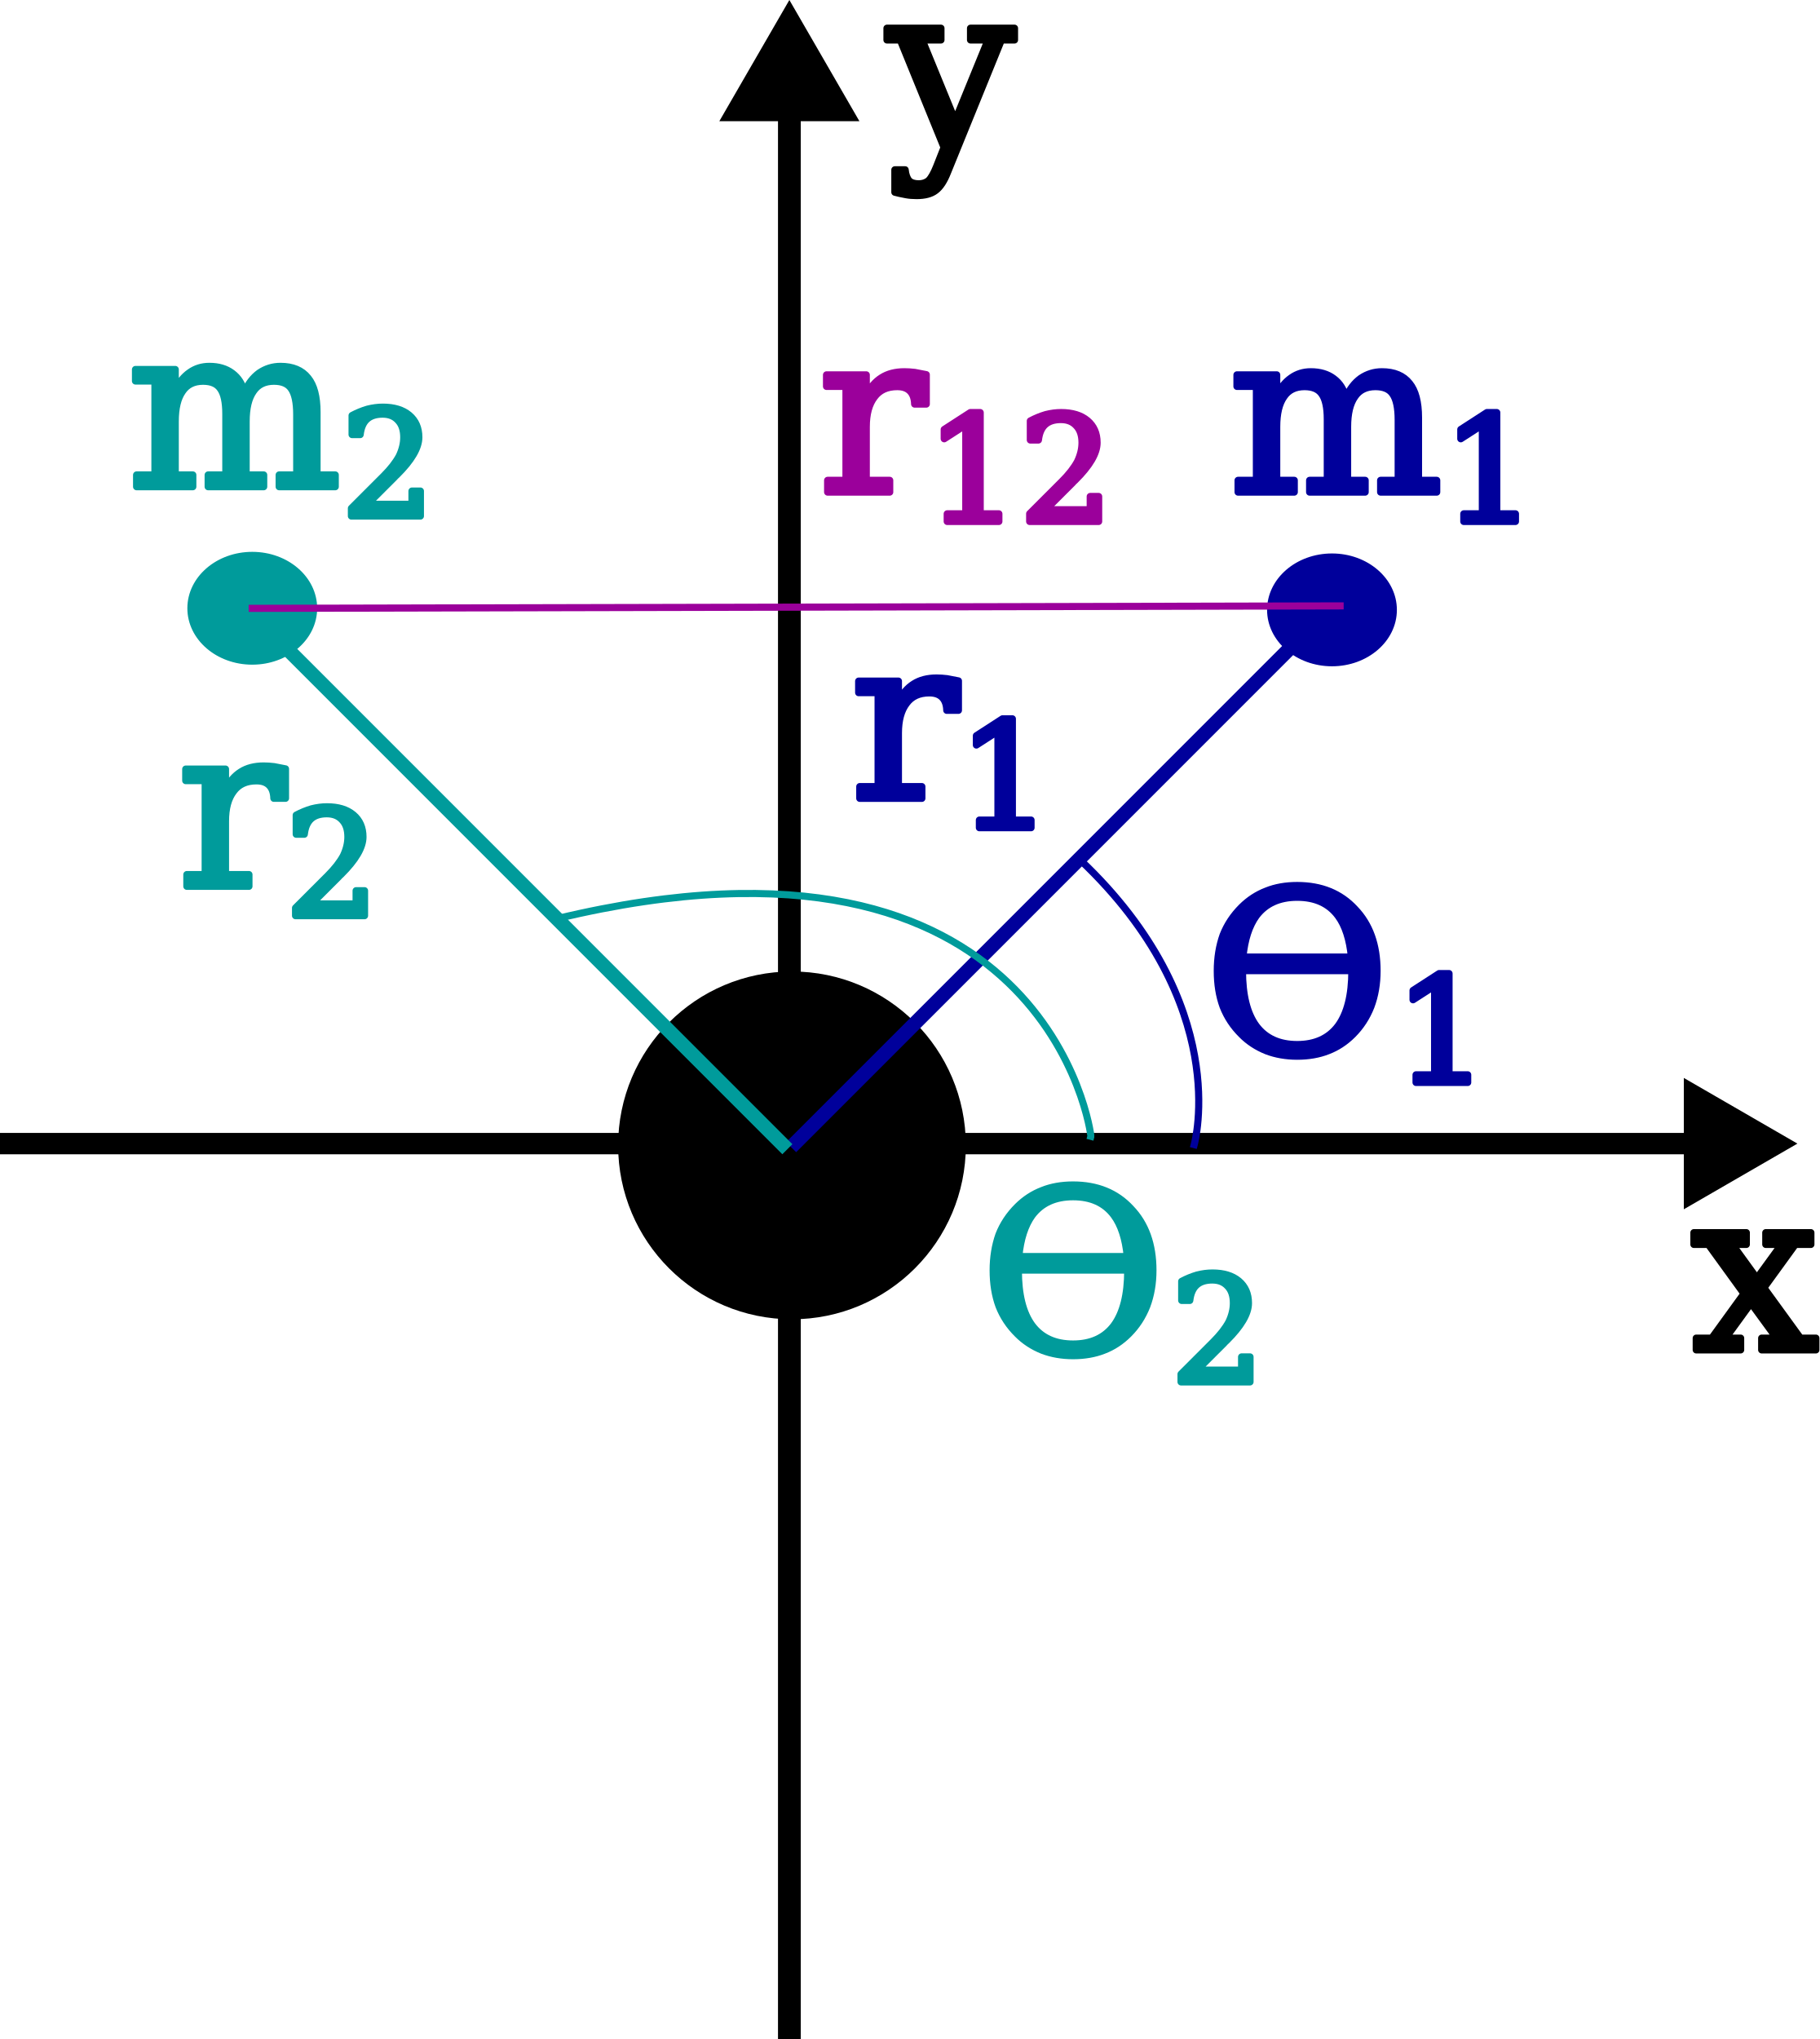
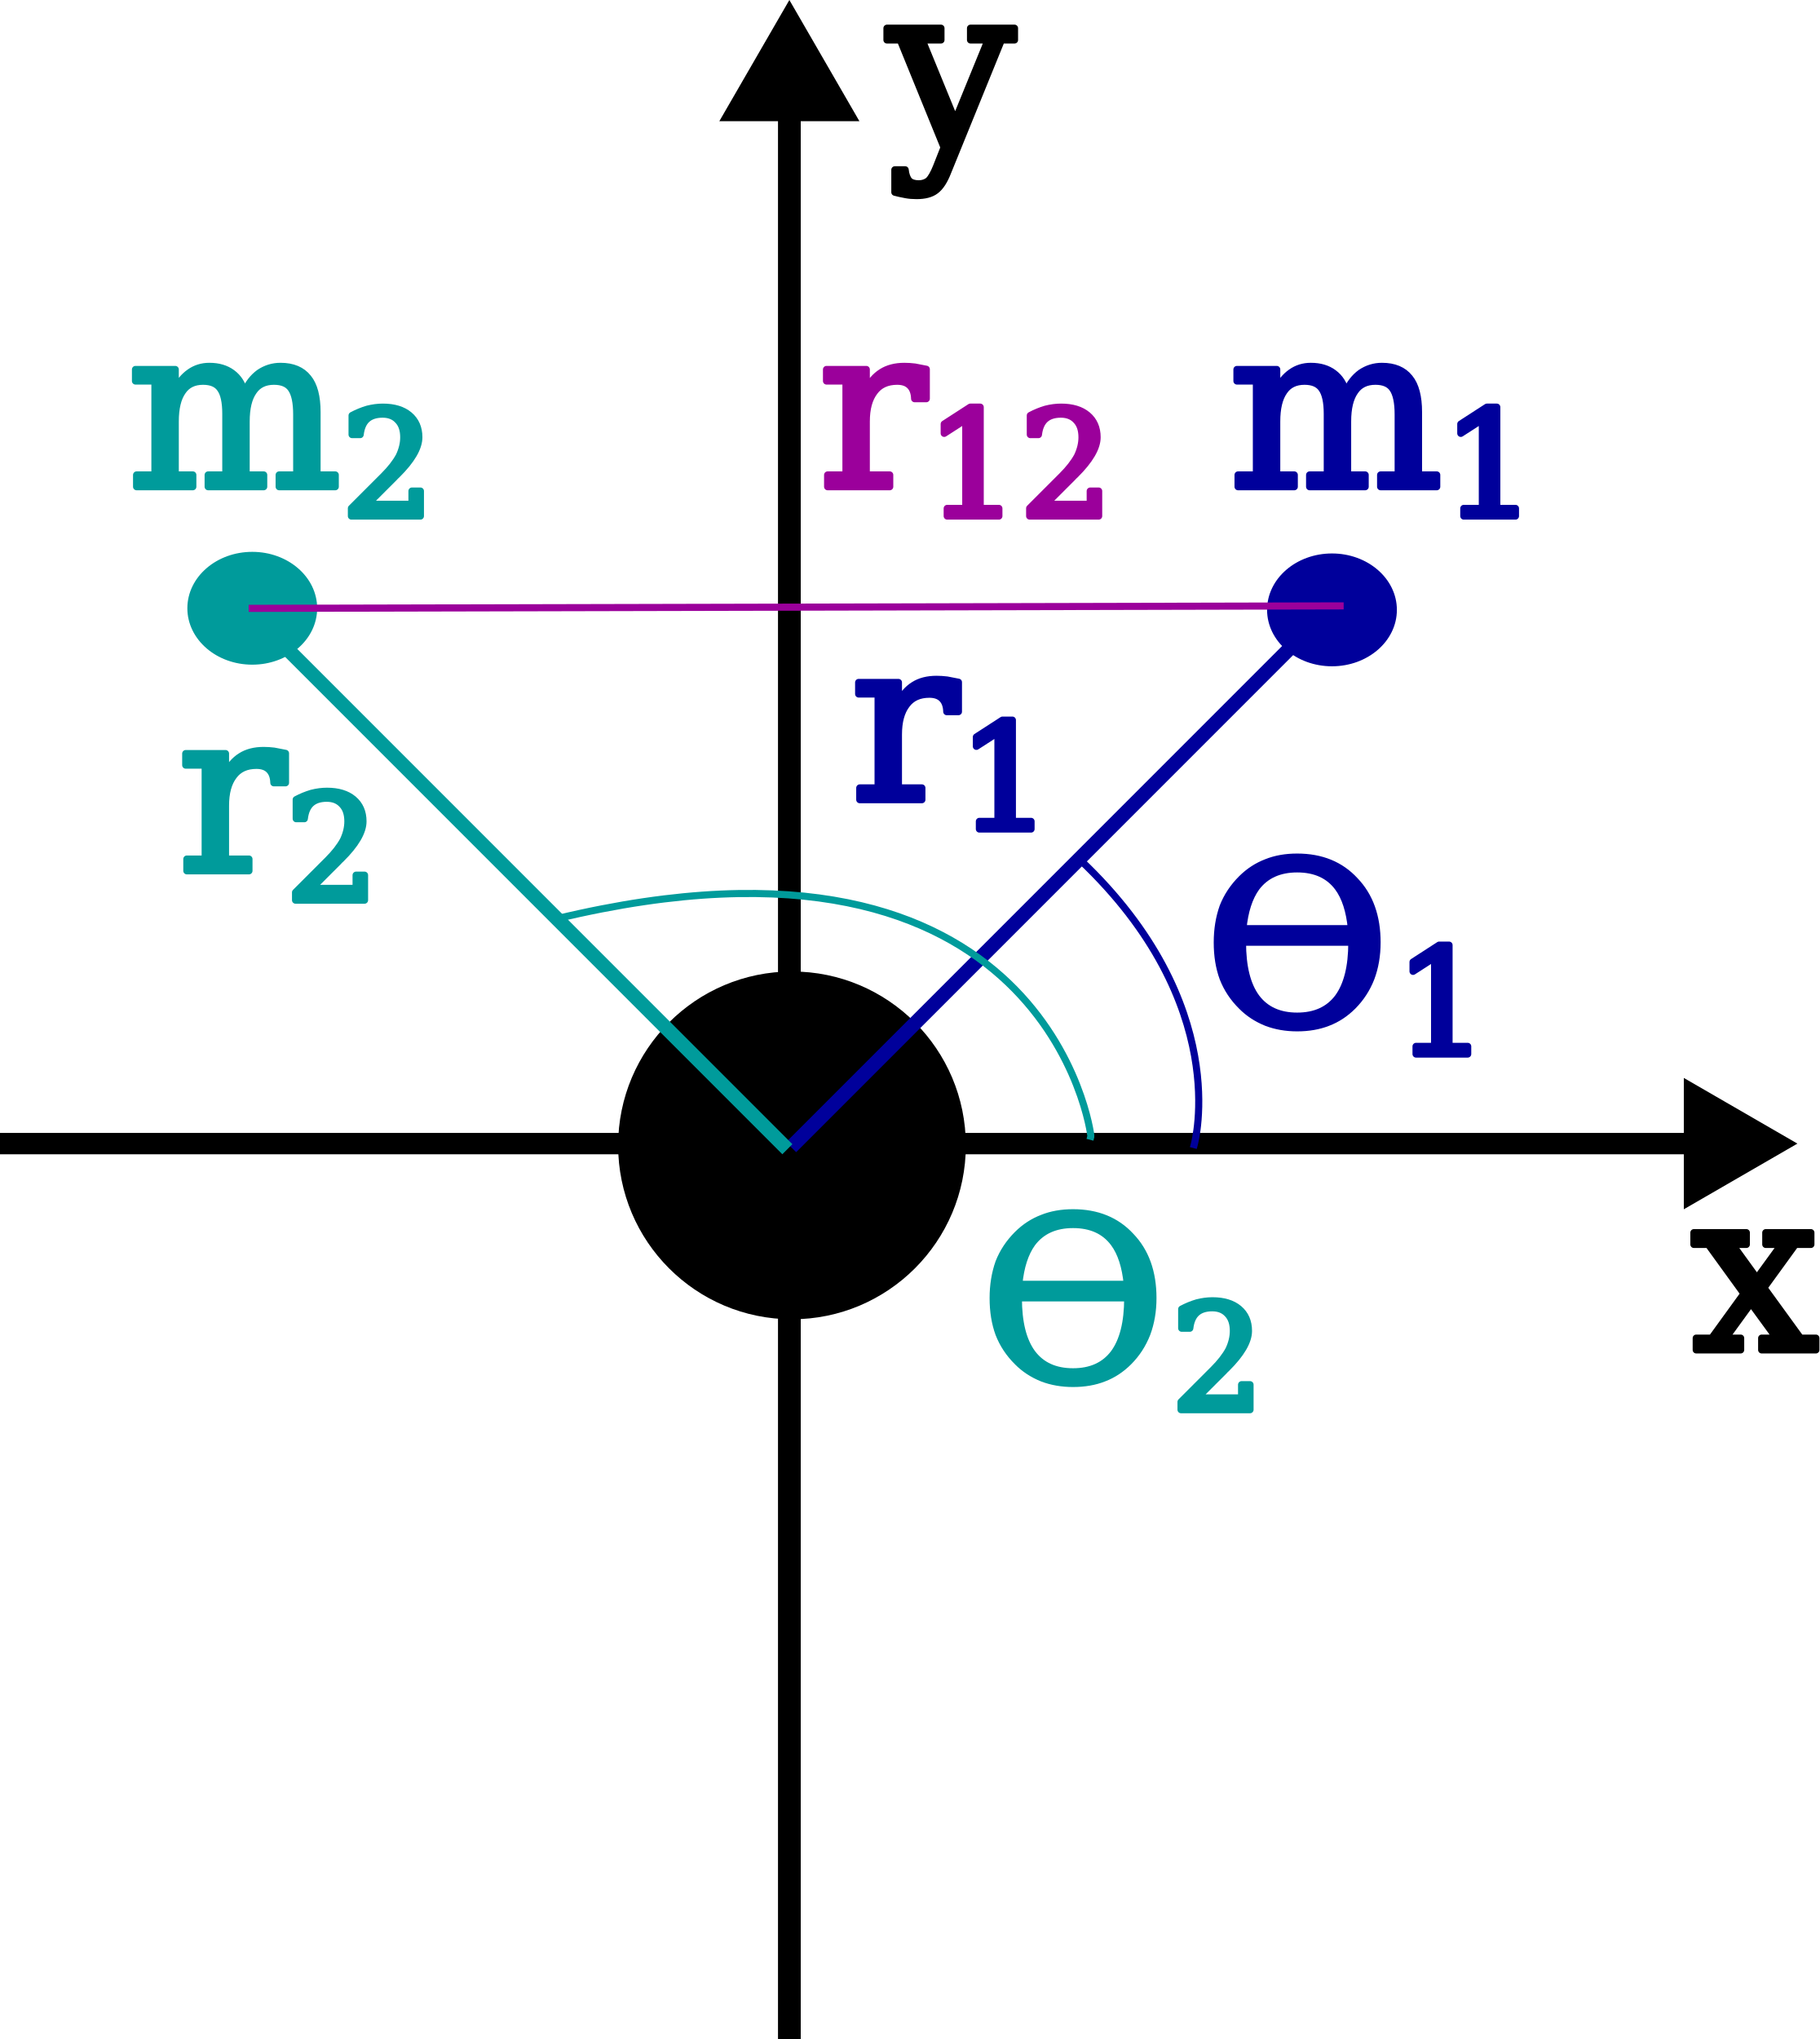
<svg xmlns="http://www.w3.org/2000/svg" width="255.841mm" height="286.655mm" viewBox="0 0 255.841 286.655" version="1.1" id="svg1">
  <defs id="defs1">
    <marker style="overflow:visible" id="Triangle" refX="0" refY="0" orient="auto-start-reverse" markerWidth="1" markerHeight="1" viewBox="0 0 1 1" preserveAspectRatio="xMidYMid">
      <path transform="scale(0.5)" style="fill:context-stroke;fill-rule:evenodd;stroke:context-stroke;stroke-width:1pt" d="M 5.77,0 -2.88,5 V -5 Z" id="path135" />
    </marker>
    <marker style="overflow:visible" id="marker10" refX="0" refY="0" orient="auto-start-reverse" markerWidth="1" markerHeight="1" viewBox="0 0 1 1" preserveAspectRatio="xMidYMid">
      <path transform="scale(0.5)" style="fill:context-stroke;fill-rule:evenodd;stroke:context-stroke;stroke-width:1pt" d="M 5.77,0 -2.88,5 V -5 Z" id="path10" />
    </marker>
    <linearGradient id="swatch8">
      <stop style="stop-color:#000000;stop-opacity:1;" offset="0" id="stop8" />
    </linearGradient>
    <marker style="overflow:visible" id="marker10-7" refX="0" refY="0" orient="auto-start-reverse" markerWidth="1" markerHeight="1" viewBox="0 0 1 1" preserveAspectRatio="xMidYMid">
      <path transform="scale(0.5)" style="fill:context-stroke;fill-rule:evenodd;stroke:context-stroke;stroke-width:1pt" d="M 5.77,0 -2.88,5 V -5 Z" id="path10-9" />
    </marker>
    <marker style="overflow:visible" id="Triangle-2" refX="0" refY="0" orient="auto-start-reverse" markerWidth="1" markerHeight="1" viewBox="0 0 1 1" preserveAspectRatio="xMidYMid">
      <path transform="scale(0.5)" style="fill:context-stroke;fill-rule:evenodd;stroke:context-stroke;stroke-width:1pt" d="M 5.77,0 -2.88,5 V -5 Z" id="path135-8" />
    </marker>
  </defs>
  <g id="layer1" transform="translate(0,34.01187)">
    <path style="fill:#000000;fill-opacity:1;stroke:#000000;stroke-width:3.2;stroke-linecap:square;stroke-linejoin:round;stroke-dasharray:none;stroke-opacity:1;marker-end:url(#marker10)" d="m 111,251.043 c 0,-273.297 0,-273.692 0,-273.692" id="path9" />
    <path style="fill:#000000;fill-opacity:1;stroke:#000000;stroke-width:3;stroke-linecap:square;stroke-linejoin:round;stroke-dasharray:none;stroke-opacity:1;marker-end:url(#marker10-7)" d="m 1.5,126.763 c 240.248,0 240.596,0 240.596,0" id="path9-2" />
    <circle style="fill:#000000;fill-opacity:1;stroke:#000000;stroke-width:3;stroke-linecap:square;stroke-linejoin:round;stroke-dasharray:none;stroke-opacity:1" id="path11" cx="111.368" cy="127.013" r="22.947" />
    <ellipse style="fill:#00009b;fill-opacity:1;stroke:#00009b;stroke-width:1;stroke-linecap:square;stroke-linejoin:round;stroke-dasharray:none;stroke-opacity:1" id="path11-7" cx="187.301" cy="51.728" rx="8.626" ry="7.431" />
    <ellipse style="fill:#009b9b;fill-opacity:1;stroke:#009b9b;stroke-width:1;stroke-linecap:square;stroke-linejoin:round;stroke-dasharray:none;stroke-opacity:1" id="path11-7-3" cx="35.472" cy="51.501" rx="8.626" ry="7.431" />
    <path style="fill:#00009b;fill-opacity:1;stroke:#00009b;stroke-width:2;stroke-linecap:square;stroke-linejoin:round;stroke-dasharray:none;stroke-opacity:1;marker-end:url(#Triangle)" d="M 111.954,126.556 C 186.705,51.805 186.705,51.805 186.705,51.805" id="path12" />
    <path style="fill:#009b9b;fill-opacity:1;stroke:#009b9b;stroke-width:2;stroke-linecap:square;stroke-linejoin:round;stroke-dasharray:none;stroke-opacity:1;marker-end:url(#Triangle-2)" d="M 110.013,126.845 C 35.261,52.093 35.261,52.093 35.261,52.093" id="path12-3" />
-     <text xml:space="preserve" style="font-size:31.75px;font-family:'DejaVu Math TeX Gyre';-inkscape-font-specification:'DejaVu Math TeX Gyre, Normal';writing-mode:lr-tb;direction:ltr;fill:#00009b;fill-opacity:1;stroke:#00009b;stroke-width:1;stroke-linecap:square;stroke-linejoin:round;stroke-dasharray:none;stroke-opacity:1" x="119.603" y="78.228" id="text12">
-       <tspan id="tspan12" style="font-size:31.75px;fill:#00009b;fill-opacity:1;stroke:#00009b;stroke-width:1;stroke-opacity:1" x="119.603" y="78.228">r<tspan style="font-size:65%;baseline-shift:sub;fill:#00009b;fill-opacity:1;stroke:#00009b;stroke-opacity:1" id="tspan1">1</tspan>
+     <text xml:space="preserve" style="font-size:31.75px;font-family:'DejaVu Math TeX Gyre';-inkscape-font-specification:'DejaVu Math TeX Gyre, Normal';writing-mode:lr-tb;direction:ltr;fill:#00009b;fill-opacity:1;stroke:#00009b;stroke-width:1;stroke-linecap:square;stroke-linejoin:round;stroke-dasharray:none;stroke-opacity:1" x="119.603" y="78.411" id="text12">
+       <tspan id="tspan12" style="font-size:31.75px;fill:#00009b;fill-opacity:1;stroke:#00009b;stroke-width:1;stroke-opacity:1" x="119.603" y="78.411">r<tspan style="font-size:65%;baseline-shift:sub;fill:#00009b;fill-opacity:1;stroke:#00009b;stroke-opacity:1" id="tspan1">1</tspan>
      </tspan>
    </text>
-     <text xml:space="preserve" style="font-size:31.75px;font-family:'DejaVu Math TeX Gyre';-inkscape-font-specification:'DejaVu Math TeX Gyre, Normal';writing-mode:lr-tb;direction:ltr;fill:#009b9b;fill-opacity:1;stroke:#009b9b;stroke-width:1;stroke-linecap:square;stroke-linejoin:round;stroke-dasharray:none;stroke-opacity:1" x="24.975" y="90.596" id="text12-8">
-       <tspan id="tspan12-4" style="font-size:31.75px;fill:#009b9b;fill-opacity:1;stroke:#009b9b;stroke-width:1;stroke-opacity:1" x="24.975" y="90.596">r<tspan style="font-size:65%;baseline-shift:sub;fill:#009b9b;fill-opacity:1;stroke:#009b9b;stroke-opacity:1" id="tspan1-5">2</tspan>
+     <text xml:space="preserve" style="font-size:31.75px;font-family:'DejaVu Math TeX Gyre';-inkscape-font-specification:'DejaVu Math TeX Gyre, Normal';writing-mode:lr-tb;direction:ltr;fill:#009b9b;fill-opacity:1;stroke:#009b9b;stroke-width:1;stroke-linecap:square;stroke-linejoin:round;stroke-dasharray:none;stroke-opacity:1" x="24.975" y="88.411" id="text12-8">
+       <tspan id="tspan12-4" style="font-size:31.75px;fill:#009b9b;fill-opacity:1;stroke:#009b9b;stroke-width:1;stroke-opacity:1" x="24.975" y="88.411">r<tspan style="font-size:65%;baseline-shift:sub;fill:#009b9b;fill-opacity:1;stroke:#009b9b;stroke-opacity:1" id="tspan1-5">2</tspan>
      </tspan>
    </text>
    <text xml:space="preserve" style="font-size:31.75px;font-family:'DejaVu Math TeX Gyre';-inkscape-font-specification:'DejaVu Math TeX Gyre, Normal';writing-mode:lr-tb;direction:ltr;fill:#000000;fill-opacity:1;stroke:#000000;stroke-width:1;stroke-linecap:square;stroke-linejoin:round;stroke-dasharray:none;stroke-opacity:1" x="237.815" y="155.762" id="text13">
      <tspan id="tspan13" style="font-size:31.75px;stroke-width:1" x="237.815" y="155.762">x</tspan>
    </text>
    <text xml:space="preserve" style="font-size:31.75px;font-family:'DejaVu Math TeX Gyre';-inkscape-font-specification:'DejaVu Math TeX Gyre, Normal';writing-mode:lr-tb;direction:ltr;fill:#000000;fill-opacity:1;stroke:#000000;stroke-width:1;stroke-linecap:square;stroke-linejoin:round;stroke-dasharray:none;stroke-opacity:1" x="124.818" y="-13.56" id="text14">
      <tspan id="tspan14" style="font-size:31.75px;stroke-width:1" x="124.818" y="-13.56">y</tspan>
    </text>
-     <text xml:space="preserve" style="font-size:31.75px;font-family:'DejaVu Math TeX Gyre';-inkscape-font-specification:'DejaVu Math TeX Gyre, Normal';writing-mode:lr-tb;direction:ltr;fill:#00009b;fill-opacity:1;stroke:#00009b;stroke-width:1;stroke-linecap:square;stroke-linejoin:round;stroke-dasharray:none;stroke-opacity:1" x="168.626" y="114.04" id="text15">
-       <tspan id="tspan15" style="fill:#00009b;fill-opacity:1;stroke:#00009b;stroke-width:1;stroke-opacity:1" x="168.626" y="114.04">ϴ<tspan style="font-size:65%;baseline-shift:sub;fill:#00009b;fill-opacity:1;stroke:#00009b;stroke-opacity:1" id="tspan2">1</tspan>
+     <text xml:space="preserve" style="font-size:31.75px;font-family:'DejaVu Math TeX Gyre';-inkscape-font-specification:'DejaVu Math TeX Gyre, Normal';writing-mode:lr-tb;direction:ltr;fill:#00009b;fill-opacity:1;stroke:#00009b;stroke-width:1;stroke-linecap:square;stroke-linejoin:round;stroke-dasharray:none;stroke-opacity:1" x="168.626" y="110.047" id="text15">
+       <tspan id="tspan15" style="fill:#00009b;fill-opacity:1;stroke:#00009b;stroke-width:1;stroke-opacity:1" x="168.626" y="110.047">ϴ<tspan style="font-size:65%;baseline-shift:sub;fill:#00009b;fill-opacity:1;stroke:#00009b;stroke-opacity:1" id="tspan2">1</tspan>
      </tspan>
    </text>
-     <text xml:space="preserve" style="font-size:31.75px;font-family:'DejaVu Math TeX Gyre';-inkscape-font-specification:'DejaVu Math TeX Gyre, Normal';writing-mode:lr-tb;direction:ltr;fill:#009b9b;fill-opacity:1;stroke:#009b9b;stroke-width:1;stroke-linecap:square;stroke-linejoin:round;stroke-dasharray:none;stroke-opacity:1" x="137.109" y="156.141" id="text15-6">
-       <tspan id="tspan15-1" style="fill:#009b9b;fill-opacity:1;stroke:#009b9b;stroke-width:1;stroke-opacity:1" x="137.109" y="156.141">ϴ<tspan style="font-size:65%;baseline-shift:sub;fill:#009b9b;fill-opacity:1;stroke:#009b9b;stroke-opacity:1" id="tspan2-5">2</tspan>
+     <text xml:space="preserve" style="font-size:31.75px;font-family:'DejaVu Math TeX Gyre';-inkscape-font-specification:'DejaVu Math TeX Gyre, Normal';writing-mode:lr-tb;direction:ltr;fill:#009b9b;fill-opacity:1;stroke:#009b9b;stroke-width:1;stroke-linecap:square;stroke-linejoin:round;stroke-dasharray:none;stroke-opacity:1" x="137.109" y="160.047" id="text15-6">
+       <tspan id="tspan15-1" style="fill:#009b9b;fill-opacity:1;stroke:#009b9b;stroke-width:1;stroke-opacity:1" x="137.109" y="160.047">ϴ<tspan style="font-size:65%;baseline-shift:sub;fill:#009b9b;fill-opacity:1;stroke:#009b9b;stroke-opacity:1" id="tspan2-5">2</tspan>
      </tspan>
    </text>
    <path style="fill:none;fill-opacity:1;stroke:#00009b;stroke-width:1;stroke-linecap:square;stroke-linejoin:round;stroke-dasharray:none;stroke-opacity:1" d="m 151.937,86.921 c 21.393,20.271 16.06,39.73 15.993,39.983" id="path15" />
    <path style="fill:none;fill-opacity:1;stroke:#009b9b;stroke-width:1;stroke-linecap:square;stroke-linejoin:round;stroke-dasharray:none;stroke-opacity:1" d="M 78.297,95.145 C 147.322,78.562 153.462,125.487 153.396,125.741" id="path15-0" />
-     <text xml:space="preserve" style="font-size:31.75px;font-family:'DejaVu Math TeX Gyre';-inkscape-font-specification:'DejaVu Math TeX Gyre, Normal';writing-mode:lr-tb;direction:ltr;fill:#00009b;fill-opacity:1;stroke:#00009b;stroke-width:1;stroke-linecap:square;stroke-linejoin:round;stroke-opacity:1" x="172.798" y="35.174" id="text3">
-       <tspan id="tspan3" style="font-size:31.75px;fill:#00009b;fill-opacity:1;stroke:#00009b;stroke-width:1;stroke-opacity:1" x="172.798" y="35.174">m<tspan style="font-size:65%;baseline-shift:sub;fill:#00009b;fill-opacity:1;stroke:#00009b;stroke-opacity:1" id="tspan4">1</tspan>
+     <text xml:space="preserve" style="font-size:31.75px;font-family:'DejaVu Math TeX Gyre';-inkscape-font-specification:'DejaVu Math TeX Gyre, Normal';writing-mode:lr-tb;direction:ltr;fill:#00009b;fill-opacity:1;stroke:#00009b;stroke-width:1;stroke-linecap:square;stroke-linejoin:round;stroke-opacity:1" x="172.798" y="34.411" id="text3">
+       <tspan id="tspan3" style="font-size:31.75px;fill:#00009b;fill-opacity:1;stroke:#00009b;stroke-width:1;stroke-opacity:1" x="172.798" y="34.411">m<tspan style="font-size:65%;baseline-shift:sub;fill:#00009b;fill-opacity:1;stroke:#00009b;stroke-opacity:1" id="tspan4">1</tspan>
      </tspan>
    </text>
    <text xml:space="preserve" style="font-size:31.75px;font-family:'DejaVu Math TeX Gyre';-inkscape-font-specification:'DejaVu Math TeX Gyre, Normal';writing-mode:lr-tb;direction:ltr;fill:#009b9b;fill-opacity:1;stroke:#009b9b;stroke-width:1;stroke-linecap:square;stroke-linejoin:round;stroke-opacity:1" x="17.91" y="34.411" id="text3-5">
      <tspan id="tspan3-6" style="font-size:31.75px;fill:#009b9b;fill-opacity:1;stroke:#009b9b;stroke-width:1;stroke-opacity:1" x="17.91" y="34.411">m<tspan style="font-size:65%;baseline-shift:sub;fill:#009b9b;fill-opacity:1;stroke:#009b9b;stroke-opacity:1" id="tspan5">2</tspan>
      </tspan>
    </text>
    <path style="fill:#000000;fill-opacity:1;stroke:#9b009b;stroke-width:1;stroke-linecap:square;stroke-linejoin:round;stroke-opacity:1" d="M 35.464,51.515 188.444,51.167" id="path5" />
-     <text xml:space="preserve" style="font-size:31.75px;font-family:'DejaVu Math TeX Gyre';-inkscape-font-specification:'DejaVu Math TeX Gyre, Normal';writing-mode:lr-tb;direction:ltr;fill:#9b009b;fill-opacity:1;stroke:#9b009b;stroke-width:1;stroke-linecap:square;stroke-linejoin:round;stroke-opacity:1" x="115.083" y="35.174" id="text6">
-       <tspan id="tspan6" style="fill:#9b009b;fill-opacity:1;stroke:#9b009b;stroke-width:1;stroke-opacity:1" x="115.083" y="35.174">r<tspan style="font-size:65%;baseline-shift:sub;fill:#9b009b;fill-opacity:1;stroke:#9b009b;stroke-opacity:1" id="tspan7">12</tspan>
+     <text xml:space="preserve" style="font-size:31.75px;font-family:'DejaVu Math TeX Gyre';-inkscape-font-specification:'DejaVu Math TeX Gyre, Normal';writing-mode:lr-tb;direction:ltr;fill:#9b009b;fill-opacity:1;stroke:#9b009b;stroke-width:1;stroke-linecap:square;stroke-linejoin:round;stroke-opacity:1" x="115.083" y="34.411" id="text6">
+       <tspan id="tspan6" style="fill:#9b009b;fill-opacity:1;stroke:#9b009b;stroke-width:1;stroke-opacity:1" x="115.083" y="34.411">r<tspan style="font-size:65%;baseline-shift:sub;fill:#9b009b;fill-opacity:1;stroke:#9b009b;stroke-opacity:1" id="tspan7">12</tspan>
      </tspan>
    </text>
  </g>
</svg>
